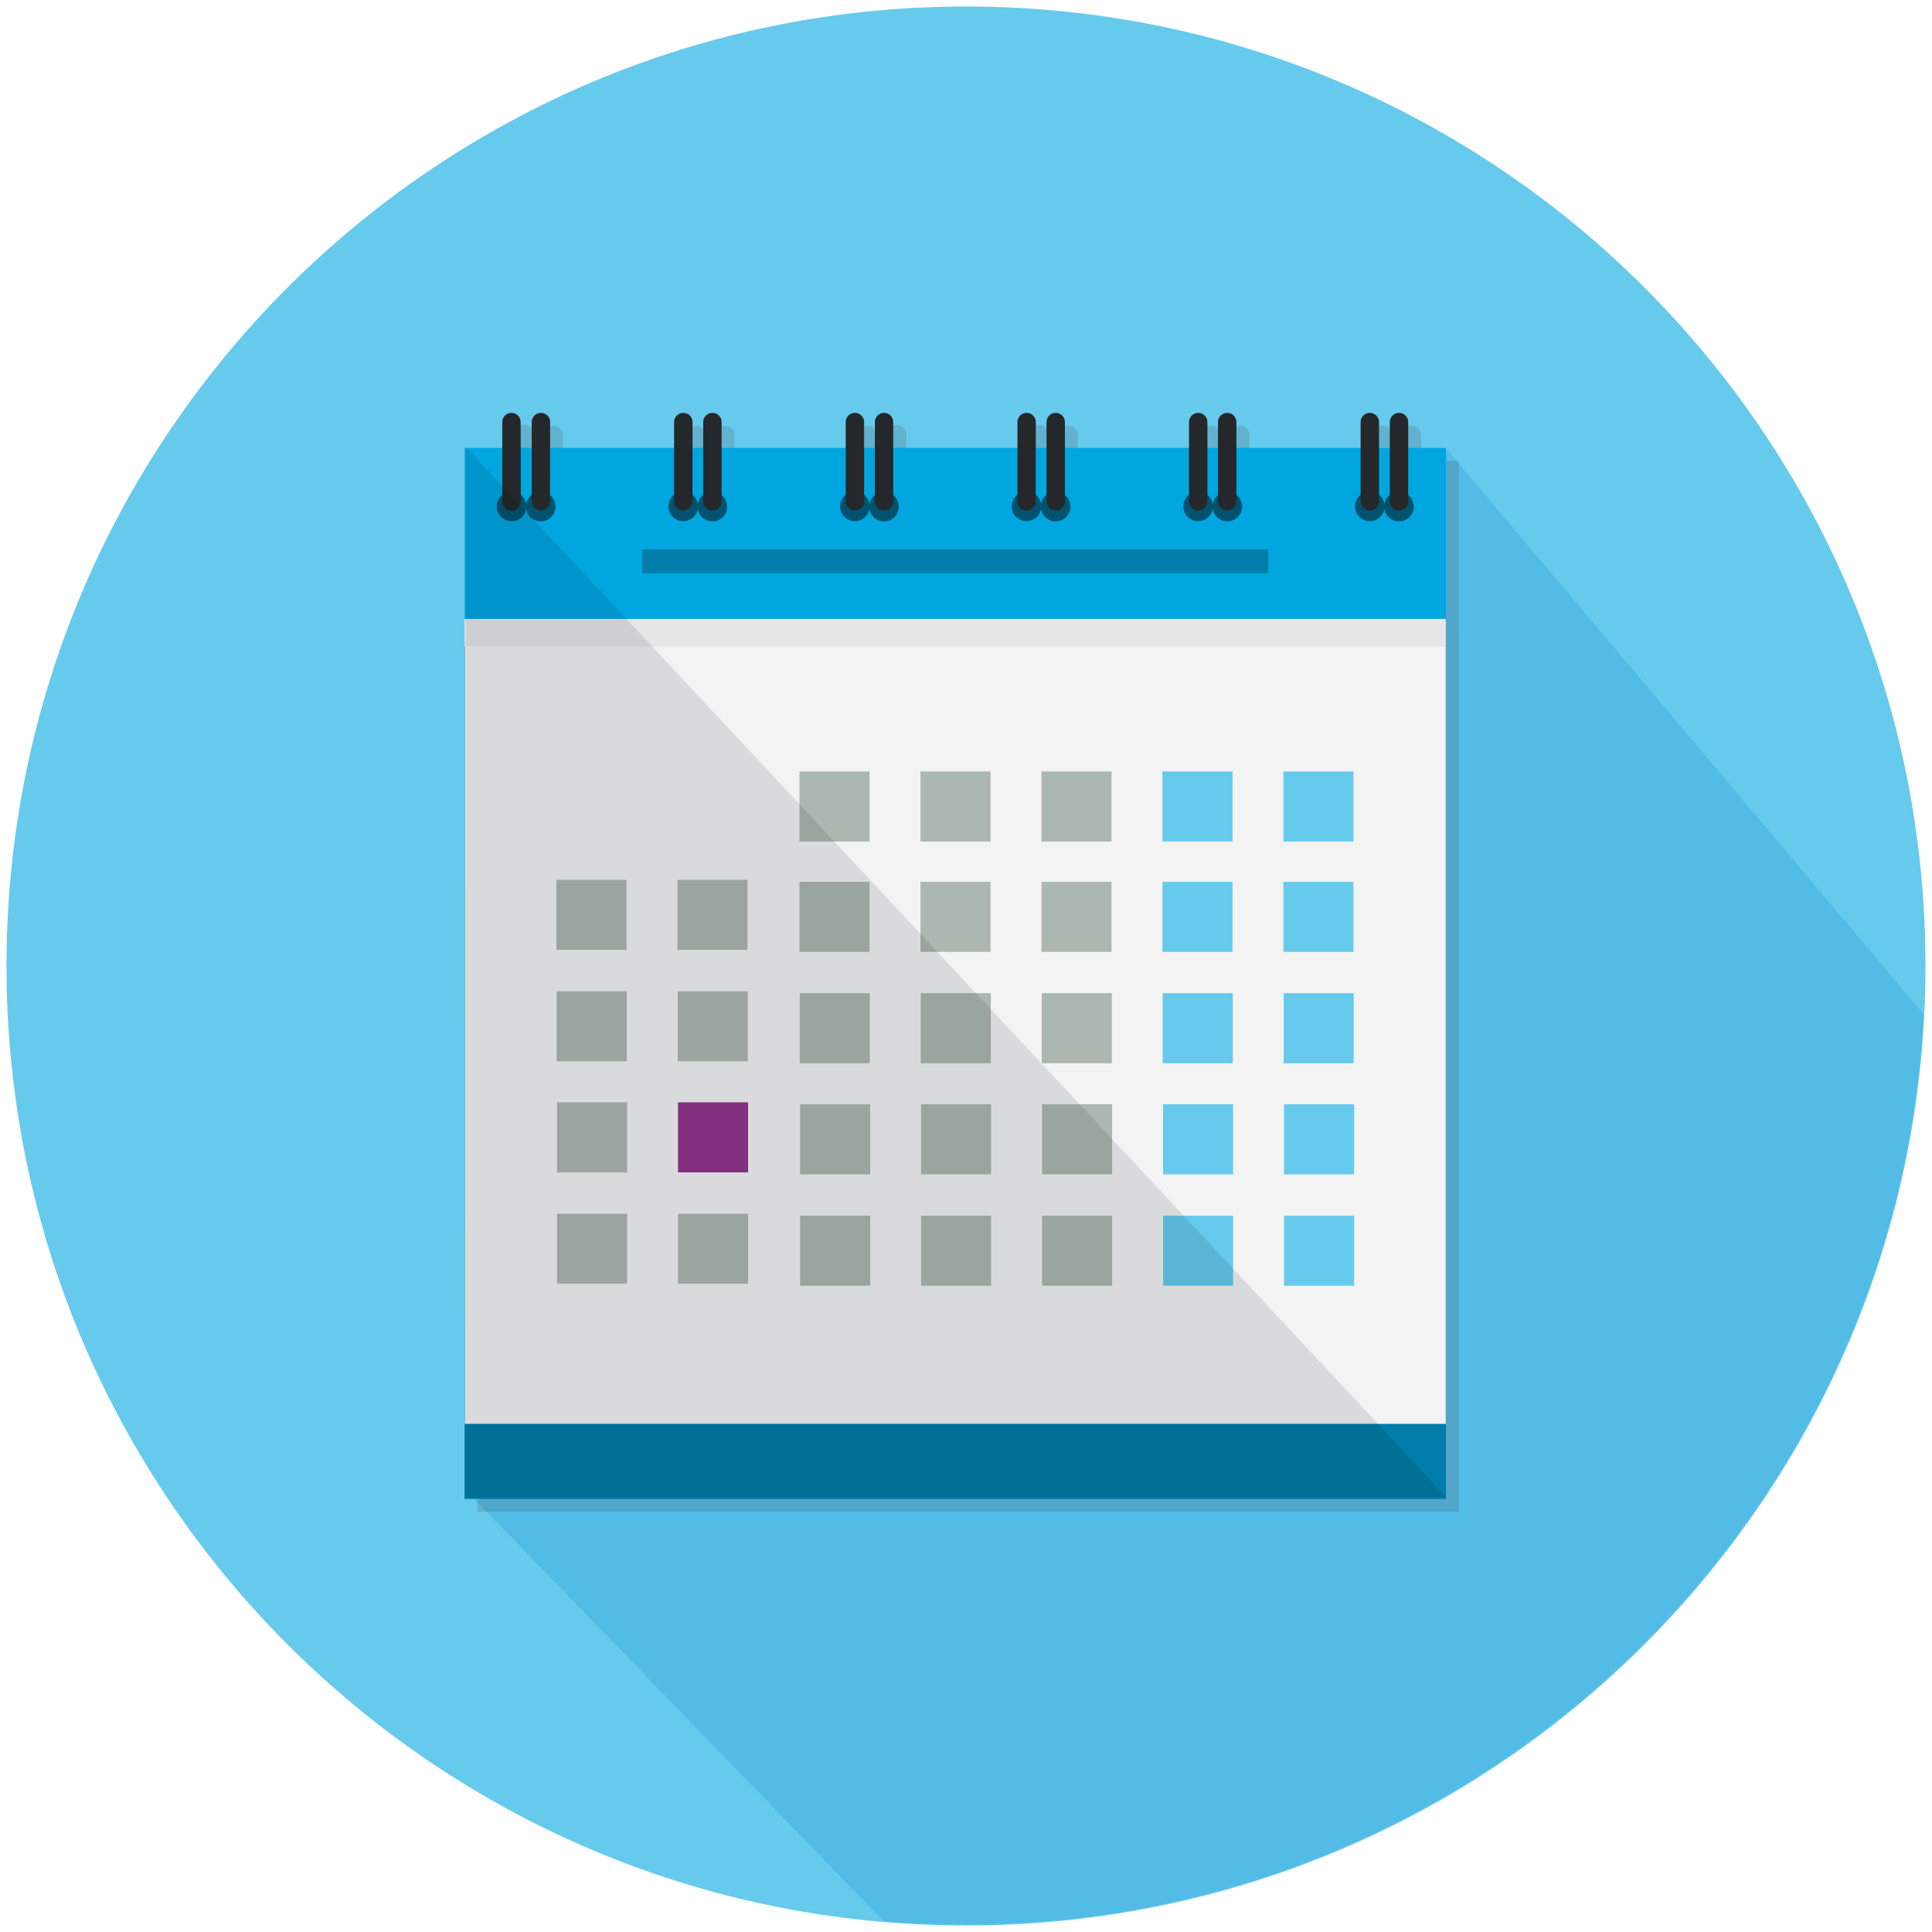
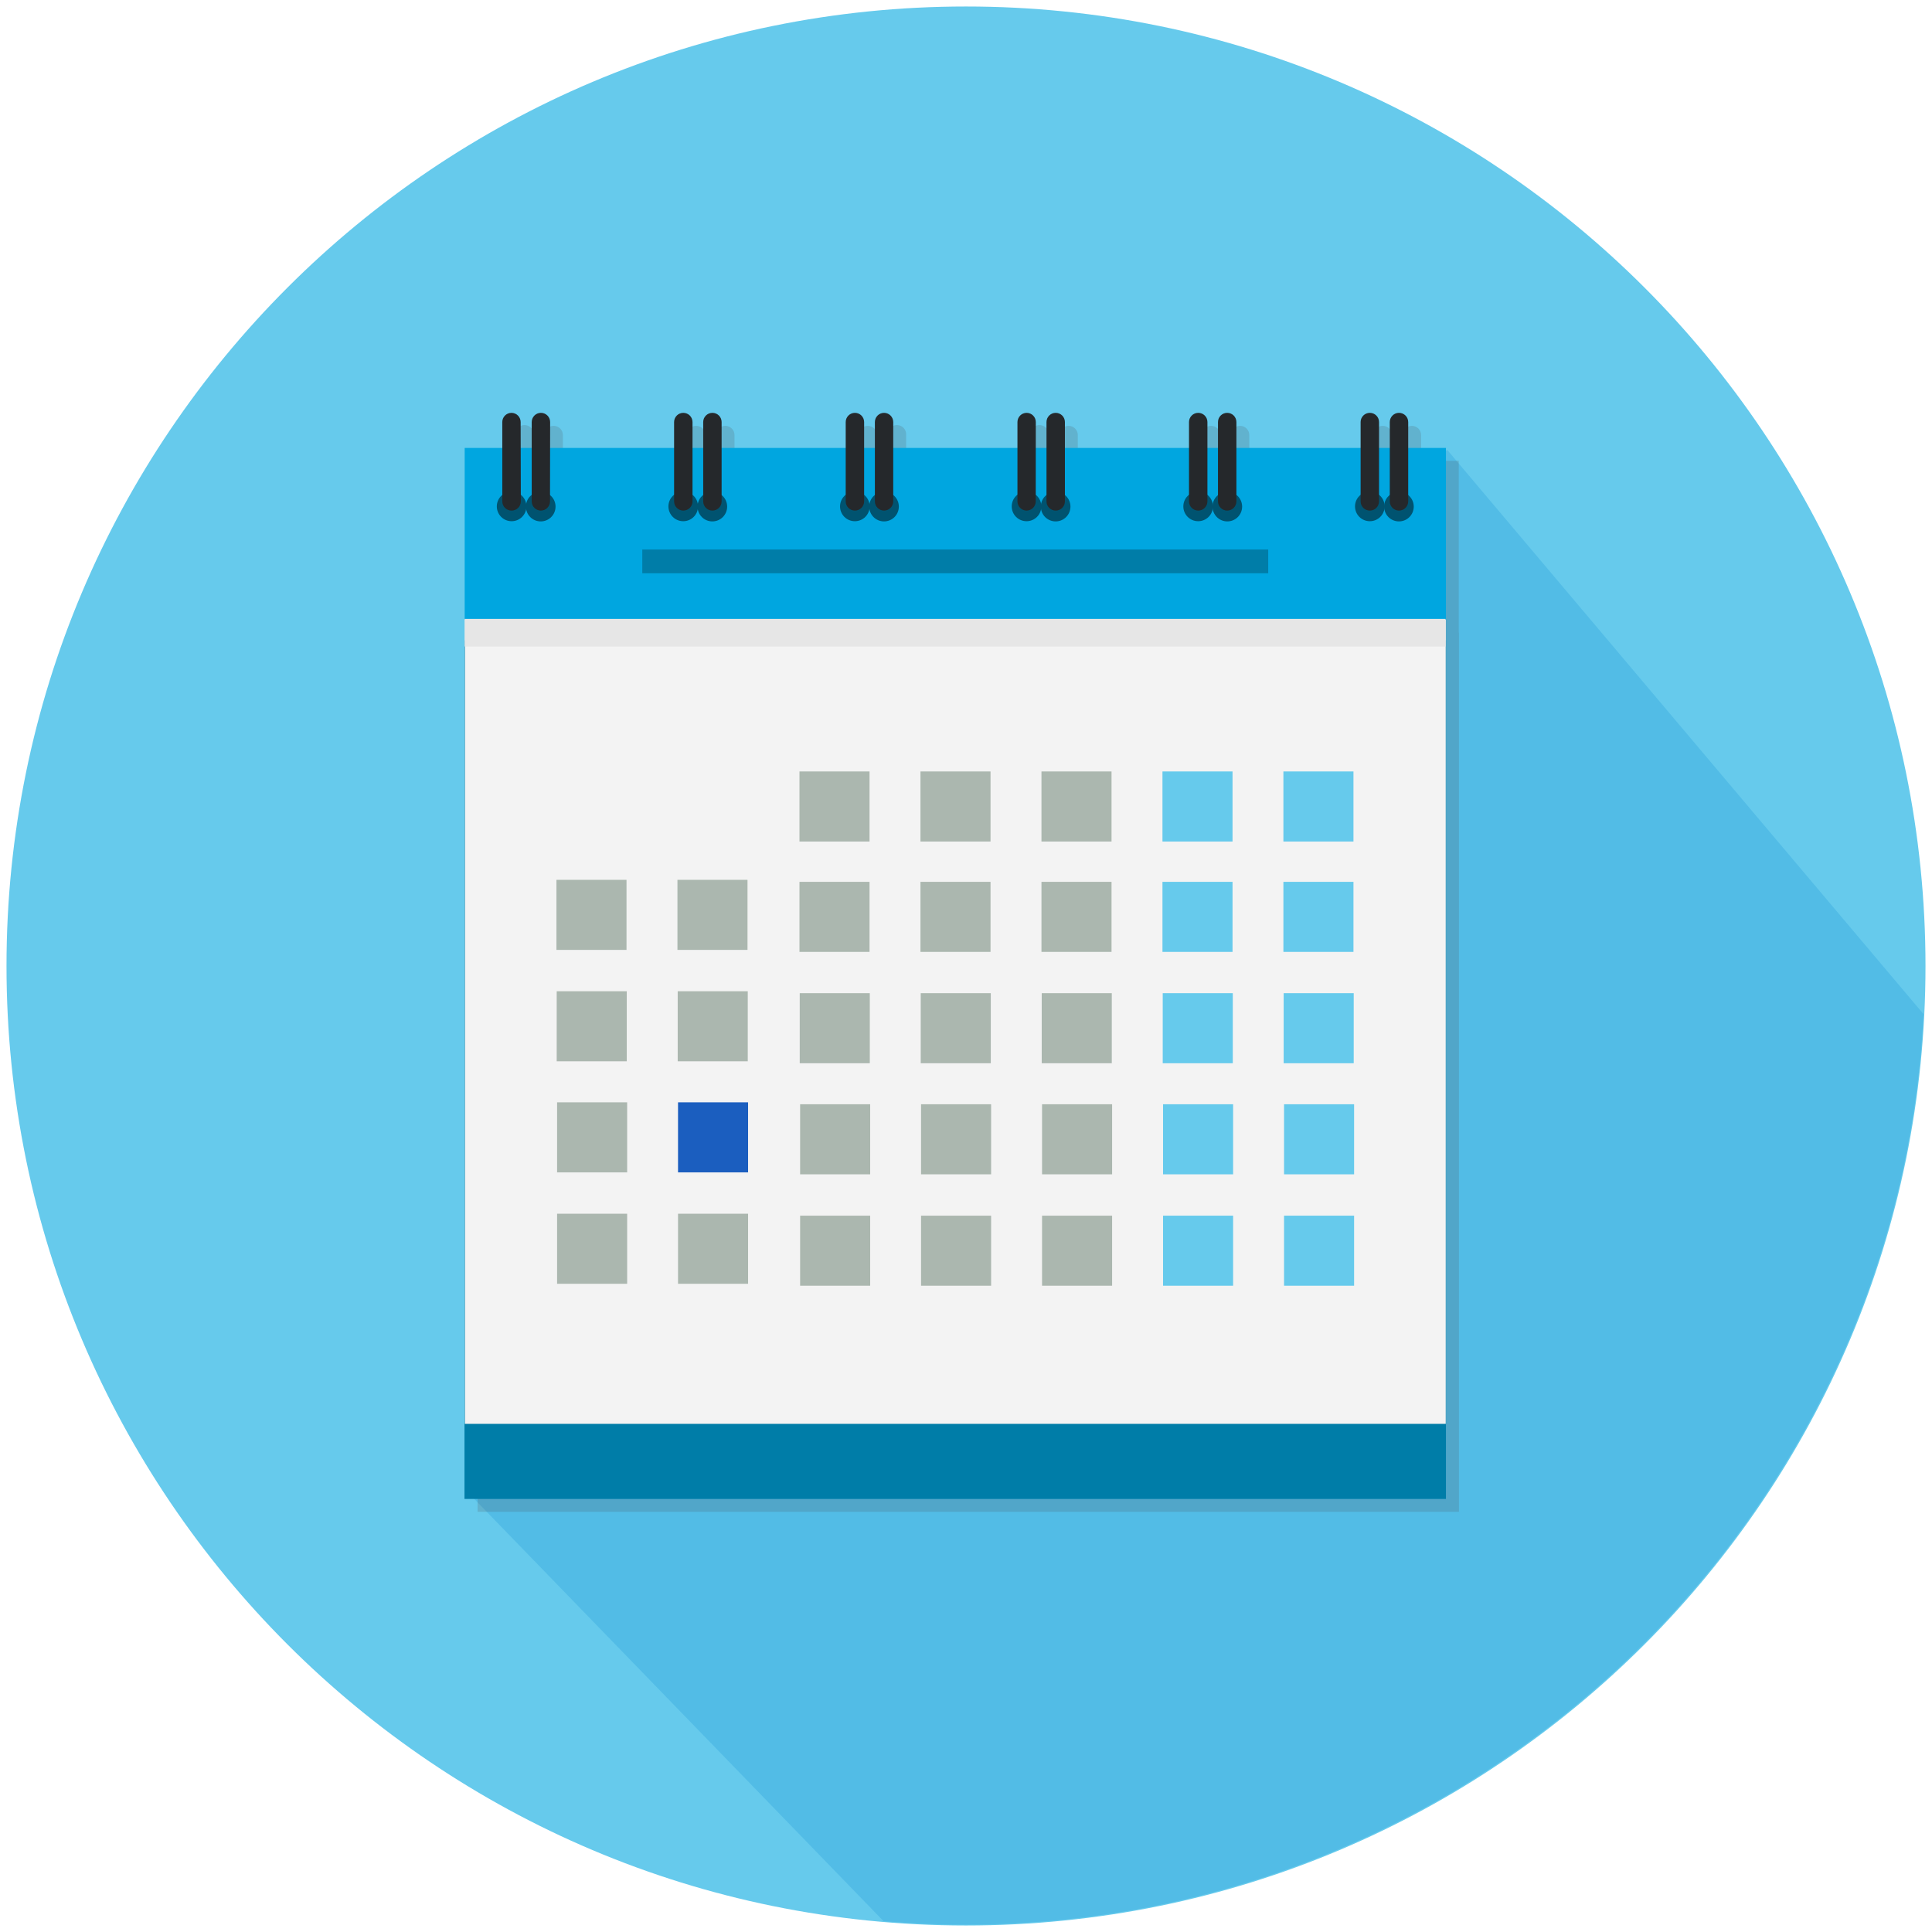
<svg xmlns="http://www.w3.org/2000/svg" viewBox="0 0 300.02 300.02">
  <defs>
-     <style>.a{fill:none;}.b{isolation:isolate;}.c{fill:#66caec;}.d{clip-path:url(#a);}.e{fill:#99dbf3;opacity:0.49;}.e,.o{mix-blend-mode:multiply;}.f,.o{fill:#4a4f55;}.f{opacity:0.2;}.g{fill:#007da8;}.h{fill:#f3f3f3;}.i{fill:#00a6e0;}.j{fill:#005370;}.k{fill:#25282b;}.l{fill:#e6e6e6;}.m{fill:#abb7af;}.n{fill:#93358d;}.o{opacity:0.15;}</style>
+     <style>.a{fill:none;}.b{isolation:isolate;}.c{fill:#66caec;}.d{clip-path:url(#a);}.e{fill:#99dbf3;opacity:0.49;mix-blend-mode:multiply;}.f{fill:#4a4f55;opacity:0.2;}.g{fill:#007da8;}.h{fill:#f3f3f3;}.i{fill:#00a6e0;}.j{fill:#005370;}.k{fill:#25282b;}.l{fill:#e6e6e6;}.m{fill:#abb7af;}.n{fill:#1b5ebf;}</style>
    <clipPath id="a">
      <circle class="a" cx="149.9" cy="149.87" r="149" />
    </clipPath>
  </defs>
  <g class="b">
    <rect class="a" x="0.9" y="-0.46" width="300" height="300" />
    <circle class="c" cx="150.01" cy="150.01" r="149" />
    <g class="d">
      <polygon class="e" points="72.64 231.73 179 341.45 274.28 269.18 315.18 177 224.73 69.85 72.64 231.73" />
    </g>
    <path class="f" d="M226.53,98.23V71.56h-5.85v-4a1.43,1.43,0,0,0-2.86,0v4h-1.67v-4a1.43,1.43,0,1,0-2.86,0v4H194v-4a1.43,1.43,0,1,0-2.86,0v4H189.5v-4a1.43,1.43,0,0,0-2.86,0v4H167.37v-4a1.43,1.43,0,0,0-2.86,0v4h-1.67v-4a1.43,1.43,0,1,0-2.85,0v4H140.71v-4a1.43,1.43,0,1,0-2.85,0v4h-1.67v-4a1.43,1.43,0,0,0-2.86,0v4H114.06v-4a1.43,1.43,0,0,0-2.86,0v4h-1.66v-4a1.43,1.43,0,0,0-2.86,0v4H87.41v-4a1.43,1.43,0,1,0-2.86,0v4H82.88v-4a1.43,1.43,0,1,0-2.85,0v4H74.16v29.88h0V234.77h152.4V101.44h0V98.23Z" />
    <rect class="g" x="72.13" y="99.44" width="152.41" height="133.33" />
    <rect class="h" x="72.19" y="96.11" width="152.32" height="125" />
    <rect class="i" x="72.16" y="69.56" width="152.38" height="26.67" />
    <rect class="g" x="99.74" y="85.33" width="97.2" height="3.69" />
    <circle class="j" cx="79.45" cy="78.64" r="2.3" />
    <circle class="j" cx="83.97" cy="78.67" r="2.3" />
    <path class="k" d="M80.88,77.86a1.43,1.43,0,0,1-1.43,1.43h0A1.43,1.43,0,0,1,78,77.86V65.54a1.43,1.43,0,0,1,1.42-1.43h0a1.43,1.43,0,0,1,1.43,1.43Z" />
    <path class="k" d="M85.41,77.86A1.43,1.43,0,0,1,84,79.29h0a1.43,1.43,0,0,1-1.43-1.43V65.54A1.43,1.43,0,0,1,84,64.11h0a1.43,1.43,0,0,1,1.43,1.43Z" />
    <path class="j" d="M108.4,78.64a2.3,2.3,0,1,1-2.3-2.3A2.3,2.3,0,0,1,108.4,78.64Z" />
    <path class="j" d="M112.92,78.67a2.3,2.3,0,1,1-2.3-2.3A2.3,2.3,0,0,1,112.92,78.67Z" />
    <path class="k" d="M107.54,77.86a1.43,1.43,0,0,1-1.43,1.43h0a1.43,1.43,0,0,1-1.43-1.43V65.54a1.43,1.43,0,0,1,1.43-1.43h0a1.43,1.43,0,0,1,1.43,1.43Z" />
    <path class="k" d="M112.06,77.86a1.43,1.43,0,0,1-1.43,1.43h0a1.43,1.43,0,0,1-1.43-1.43V65.54a1.43,1.43,0,0,1,1.43-1.43h0a1.43,1.43,0,0,1,1.43,1.43Z" />
    <path class="j" d="M135.05,78.64a2.3,2.3,0,1,1-2.3-2.3A2.3,2.3,0,0,1,135.05,78.64Z" />
    <path class="j" d="M139.58,78.67a2.3,2.3,0,1,1-2.3-2.3A2.3,2.3,0,0,1,139.58,78.67Z" />
    <path class="k" d="M134.19,77.86a1.43,1.43,0,0,1-1.43,1.43h0a1.43,1.43,0,0,1-1.43-1.43V65.54a1.43,1.43,0,0,1,1.43-1.43h0a1.43,1.43,0,0,1,1.43,1.43Z" />
    <path class="k" d="M138.71,77.86a1.43,1.43,0,0,1-1.42,1.43h0a1.43,1.43,0,0,1-1.43-1.43V65.54a1.43,1.43,0,0,1,1.43-1.43h0a1.43,1.43,0,0,1,1.42,1.43Z" />
    <circle class="j" cx="159.41" cy="78.64" r="2.3" />
    <circle class="j" cx="163.93" cy="78.67" r="2.3" />
    <path class="k" d="M160.84,77.86a1.43,1.43,0,0,1-1.42,1.43h0A1.43,1.43,0,0,1,158,77.86V65.54a1.43,1.43,0,0,1,1.43-1.43h0a1.43,1.43,0,0,1,1.42,1.43Z" />
    <path class="k" d="M165.37,77.86a1.43,1.43,0,0,1-1.43,1.43h0a1.43,1.43,0,0,1-1.43-1.43V65.54a1.43,1.43,0,0,1,1.43-1.43h0a1.43,1.43,0,0,1,1.43,1.43Z" />
    <circle class="j" cx="186.06" cy="78.64" r="2.3" />
    <circle class="j" cx="190.59" cy="78.67" r="2.3" />
    <path class="k" d="M187.5,77.86a1.43,1.43,0,0,1-1.43,1.43h0a1.43,1.43,0,0,1-1.43-1.43V65.54a1.43,1.43,0,0,1,1.43-1.43h0a1.43,1.43,0,0,1,1.43,1.43Z" />
    <path class="k" d="M192,77.86a1.43,1.43,0,0,1-1.43,1.43h0a1.43,1.43,0,0,1-1.43-1.43V65.54a1.43,1.43,0,0,1,1.43-1.43h0A1.43,1.43,0,0,1,192,65.54Z" />
    <circle class="j" cx="212.72" cy="78.64" r="2.3" />
    <circle class="j" cx="217.24" cy="78.67" r="2.3" />
    <path class="k" d="M214.15,77.86a1.43,1.43,0,0,1-1.43,1.43h0a1.43,1.43,0,0,1-1.43-1.43V65.54a1.43,1.43,0,0,1,1.43-1.43h0a1.43,1.43,0,0,1,1.43,1.43Z" />
    <path class="k" d="M218.68,77.86a1.43,1.43,0,0,1-1.43,1.43h0a1.43,1.43,0,0,1-1.43-1.43V65.54a1.43,1.43,0,0,1,1.43-1.43h0a1.43,1.43,0,0,1,1.43,1.43Z" />
    <rect class="l" x="72.16" y="96.11" width="152.32" height="4.29" />
    <rect class="m" x="124.15" y="119.8" width="10.88" height="10.88" />
    <rect class="m" x="142.94" y="119.8" width="10.88" height="10.88" />
    <rect class="m" x="161.73" y="119.8" width="10.88" height="10.88" />
    <rect class="c" x="180.52" y="119.8" width="10.88" height="10.88" />
    <rect class="c" x="199.3" y="119.8" width="10.88" height="10.88" />
    <rect class="m" x="124.15" y="136.94" width="10.88" height="10.88" />
    <rect class="m" x="142.94" y="136.94" width="10.88" height="10.88" />
    <rect class="m" x="161.73" y="136.94" width="10.88" height="10.88" />
    <rect class="c" x="180.52" y="136.94" width="10.88" height="10.88" />
    <rect class="c" x="199.3" y="136.94" width="10.88" height="10.88" />
    <rect class="m" x="86.41" y="136.63" width="10.88" height="10.88" />
    <rect class="m" x="105.2" y="136.63" width="10.88" height="10.88" />
    <rect class="m" x="124.19" y="154.23" width="10.88" height="10.88" />
    <rect class="m" x="142.98" y="154.23" width="10.88" height="10.88" />
    <rect class="m" x="161.77" y="154.23" width="10.88" height="10.88" />
    <rect class="c" x="180.56" y="154.23" width="10.88" height="10.88" />
    <rect class="c" x="199.34" y="154.23" width="10.88" height="10.88" />
    <rect class="m" x="86.45" y="153.93" width="10.88" height="10.88" />
    <rect class="m" x="105.24" y="153.93" width="10.88" height="10.88" />
    <rect class="m" x="124.25" y="171.48" width="10.88" height="10.88" />
    <rect class="m" x="143.03" y="171.48" width="10.88" height="10.88" />
    <rect class="m" x="161.82" y="171.48" width="10.88" height="10.88" />
    <rect class="c" x="180.61" y="171.48" width="10.88" height="10.88" />
    <rect class="c" x="199.4" y="171.48" width="10.88" height="10.88" />
    <rect class="m" x="86.51" y="171.18" width="10.88" height="10.88" />
    <rect class="n" x="105.29" y="171.18" width="10.88" height="10.88" />
    <rect class="m" x="124.25" y="188.78" width="10.88" height="10.88" />
    <rect class="m" x="143.03" y="188.78" width="10.88" height="10.88" />
    <rect class="m" x="161.82" y="188.78" width="10.88" height="10.88" />
    <rect class="c" x="180.61" y="188.78" width="10.88" height="10.88" />
    <rect class="c" x="199.4" y="188.78" width="10.88" height="10.88" />
    <rect class="m" x="86.51" y="188.48" width="10.88" height="10.88" />
    <rect class="m" x="105.29" y="188.48" width="10.88" height="10.88" />
-     <polygon class="o" points="72.3 69.36 224.68 232.57 72.27 232.57 72.3 69.36" />
  </g>
</svg>
